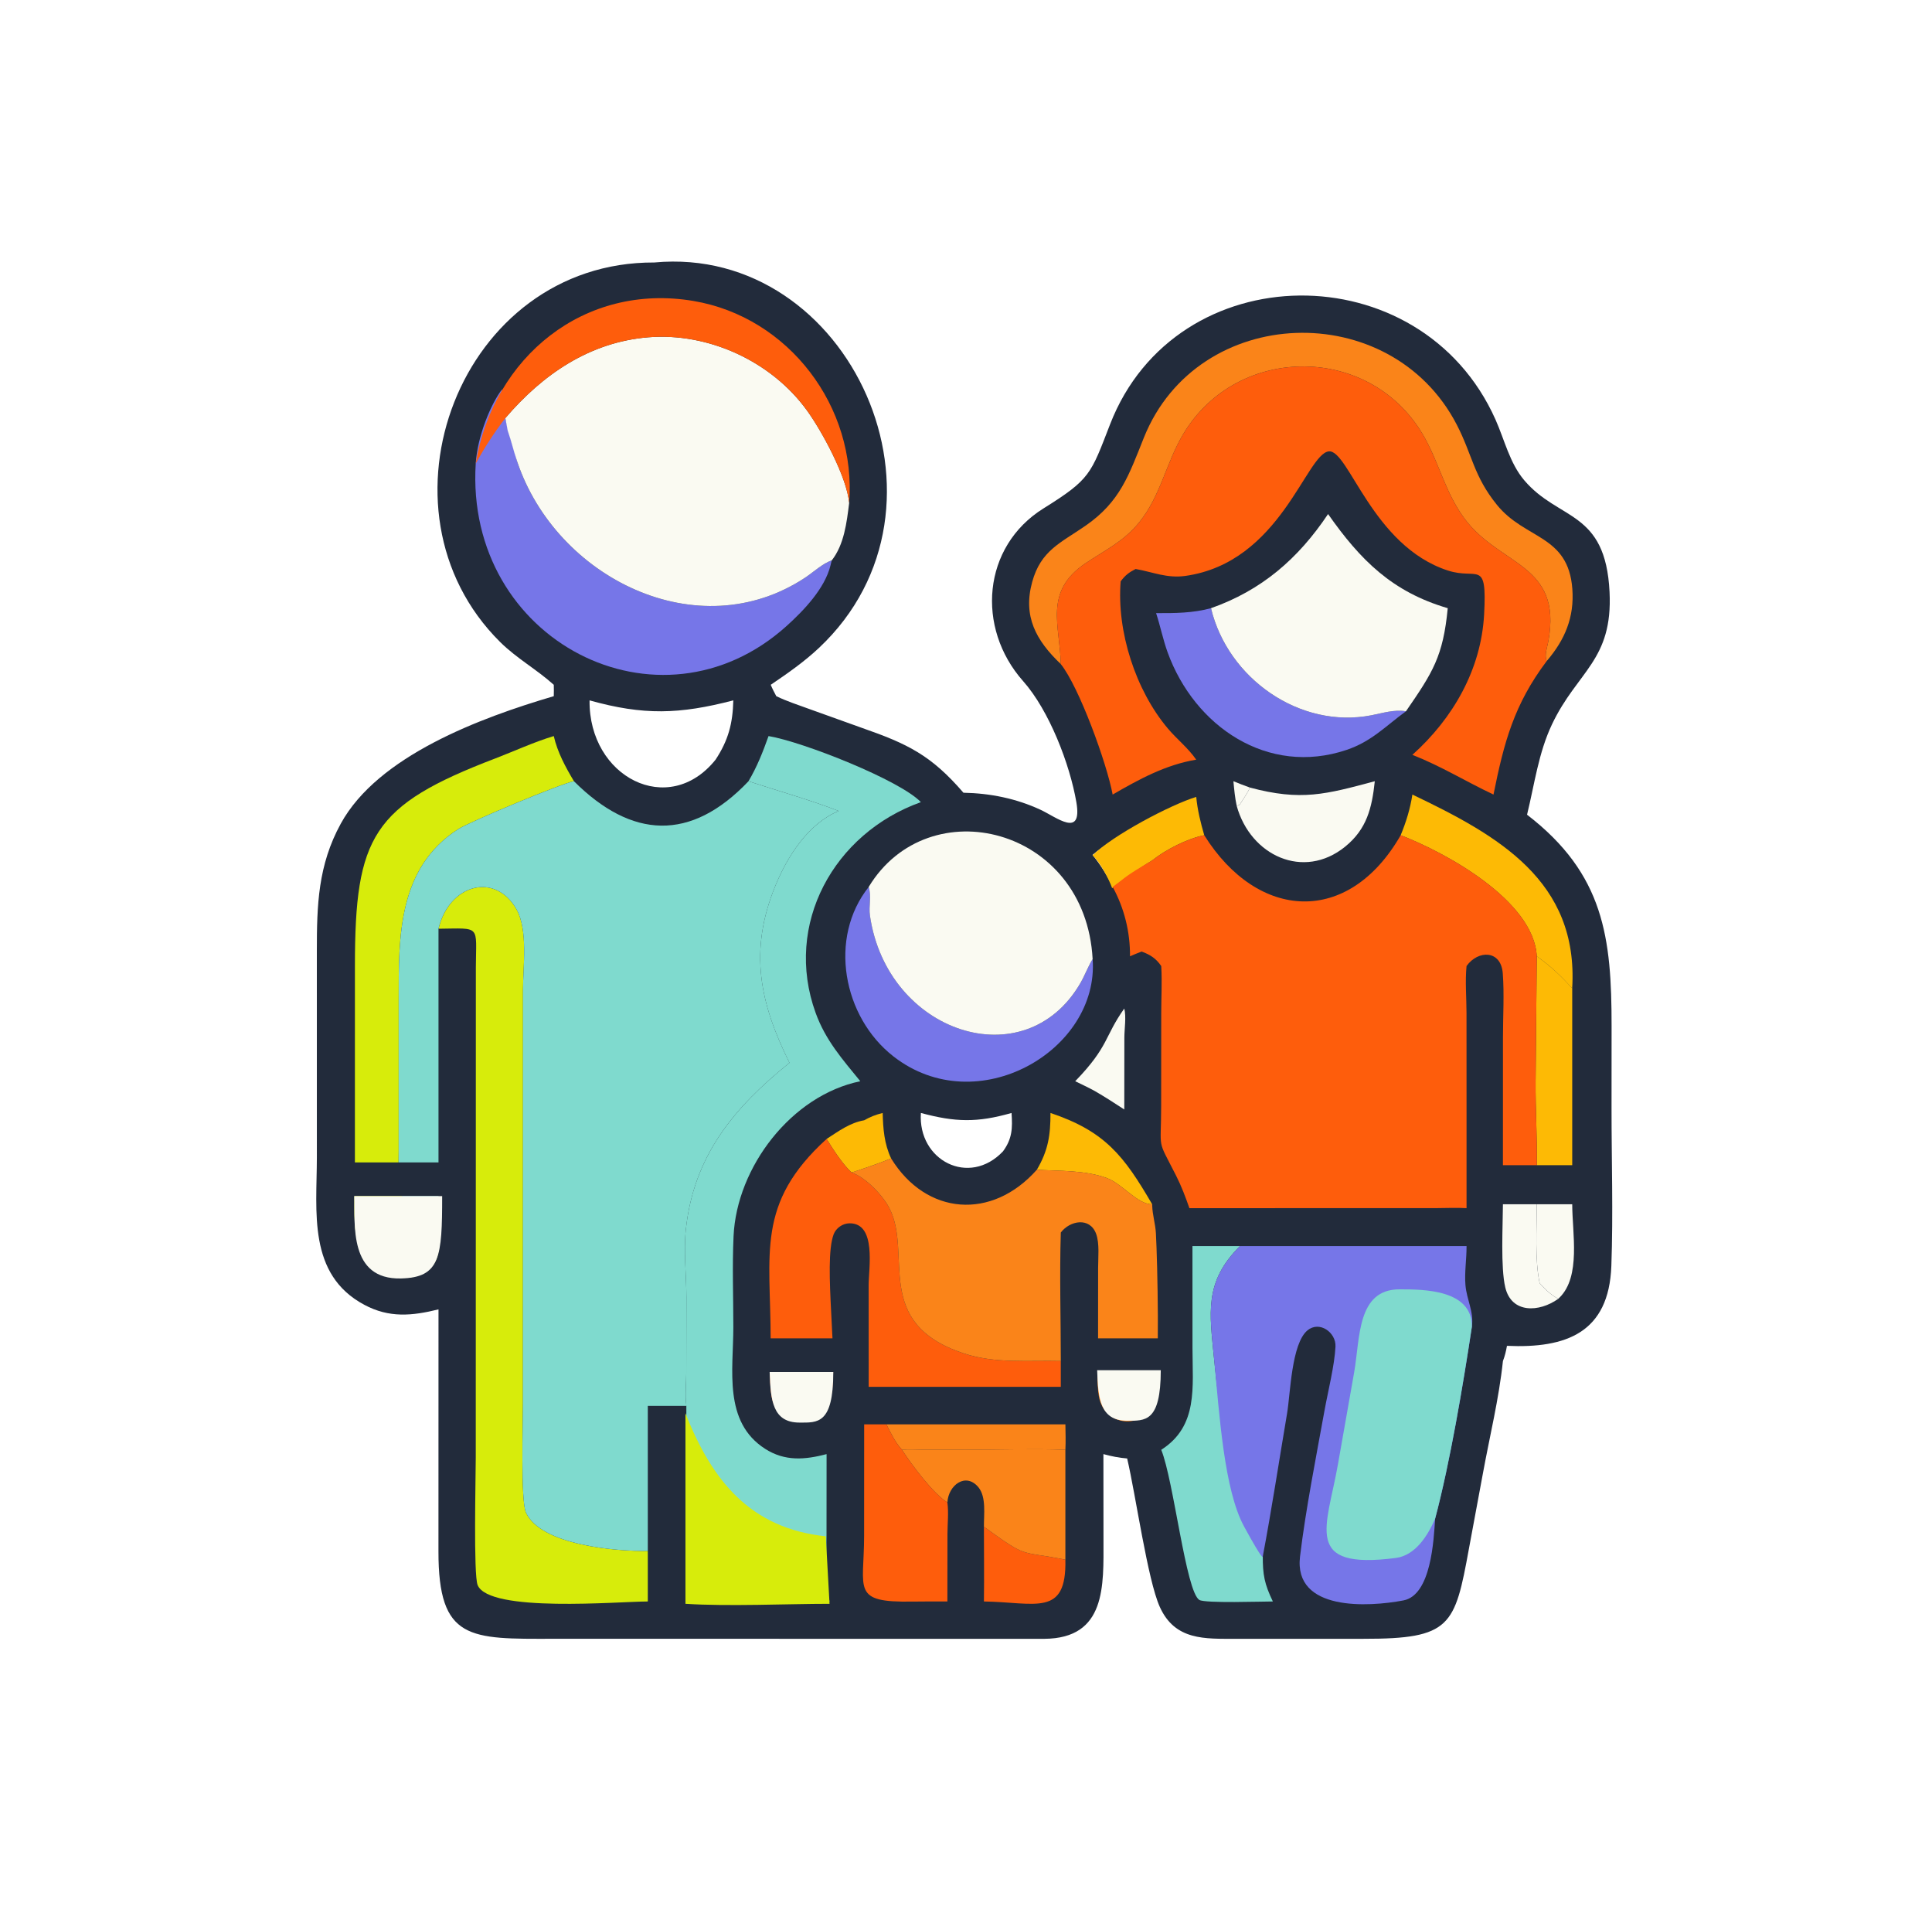
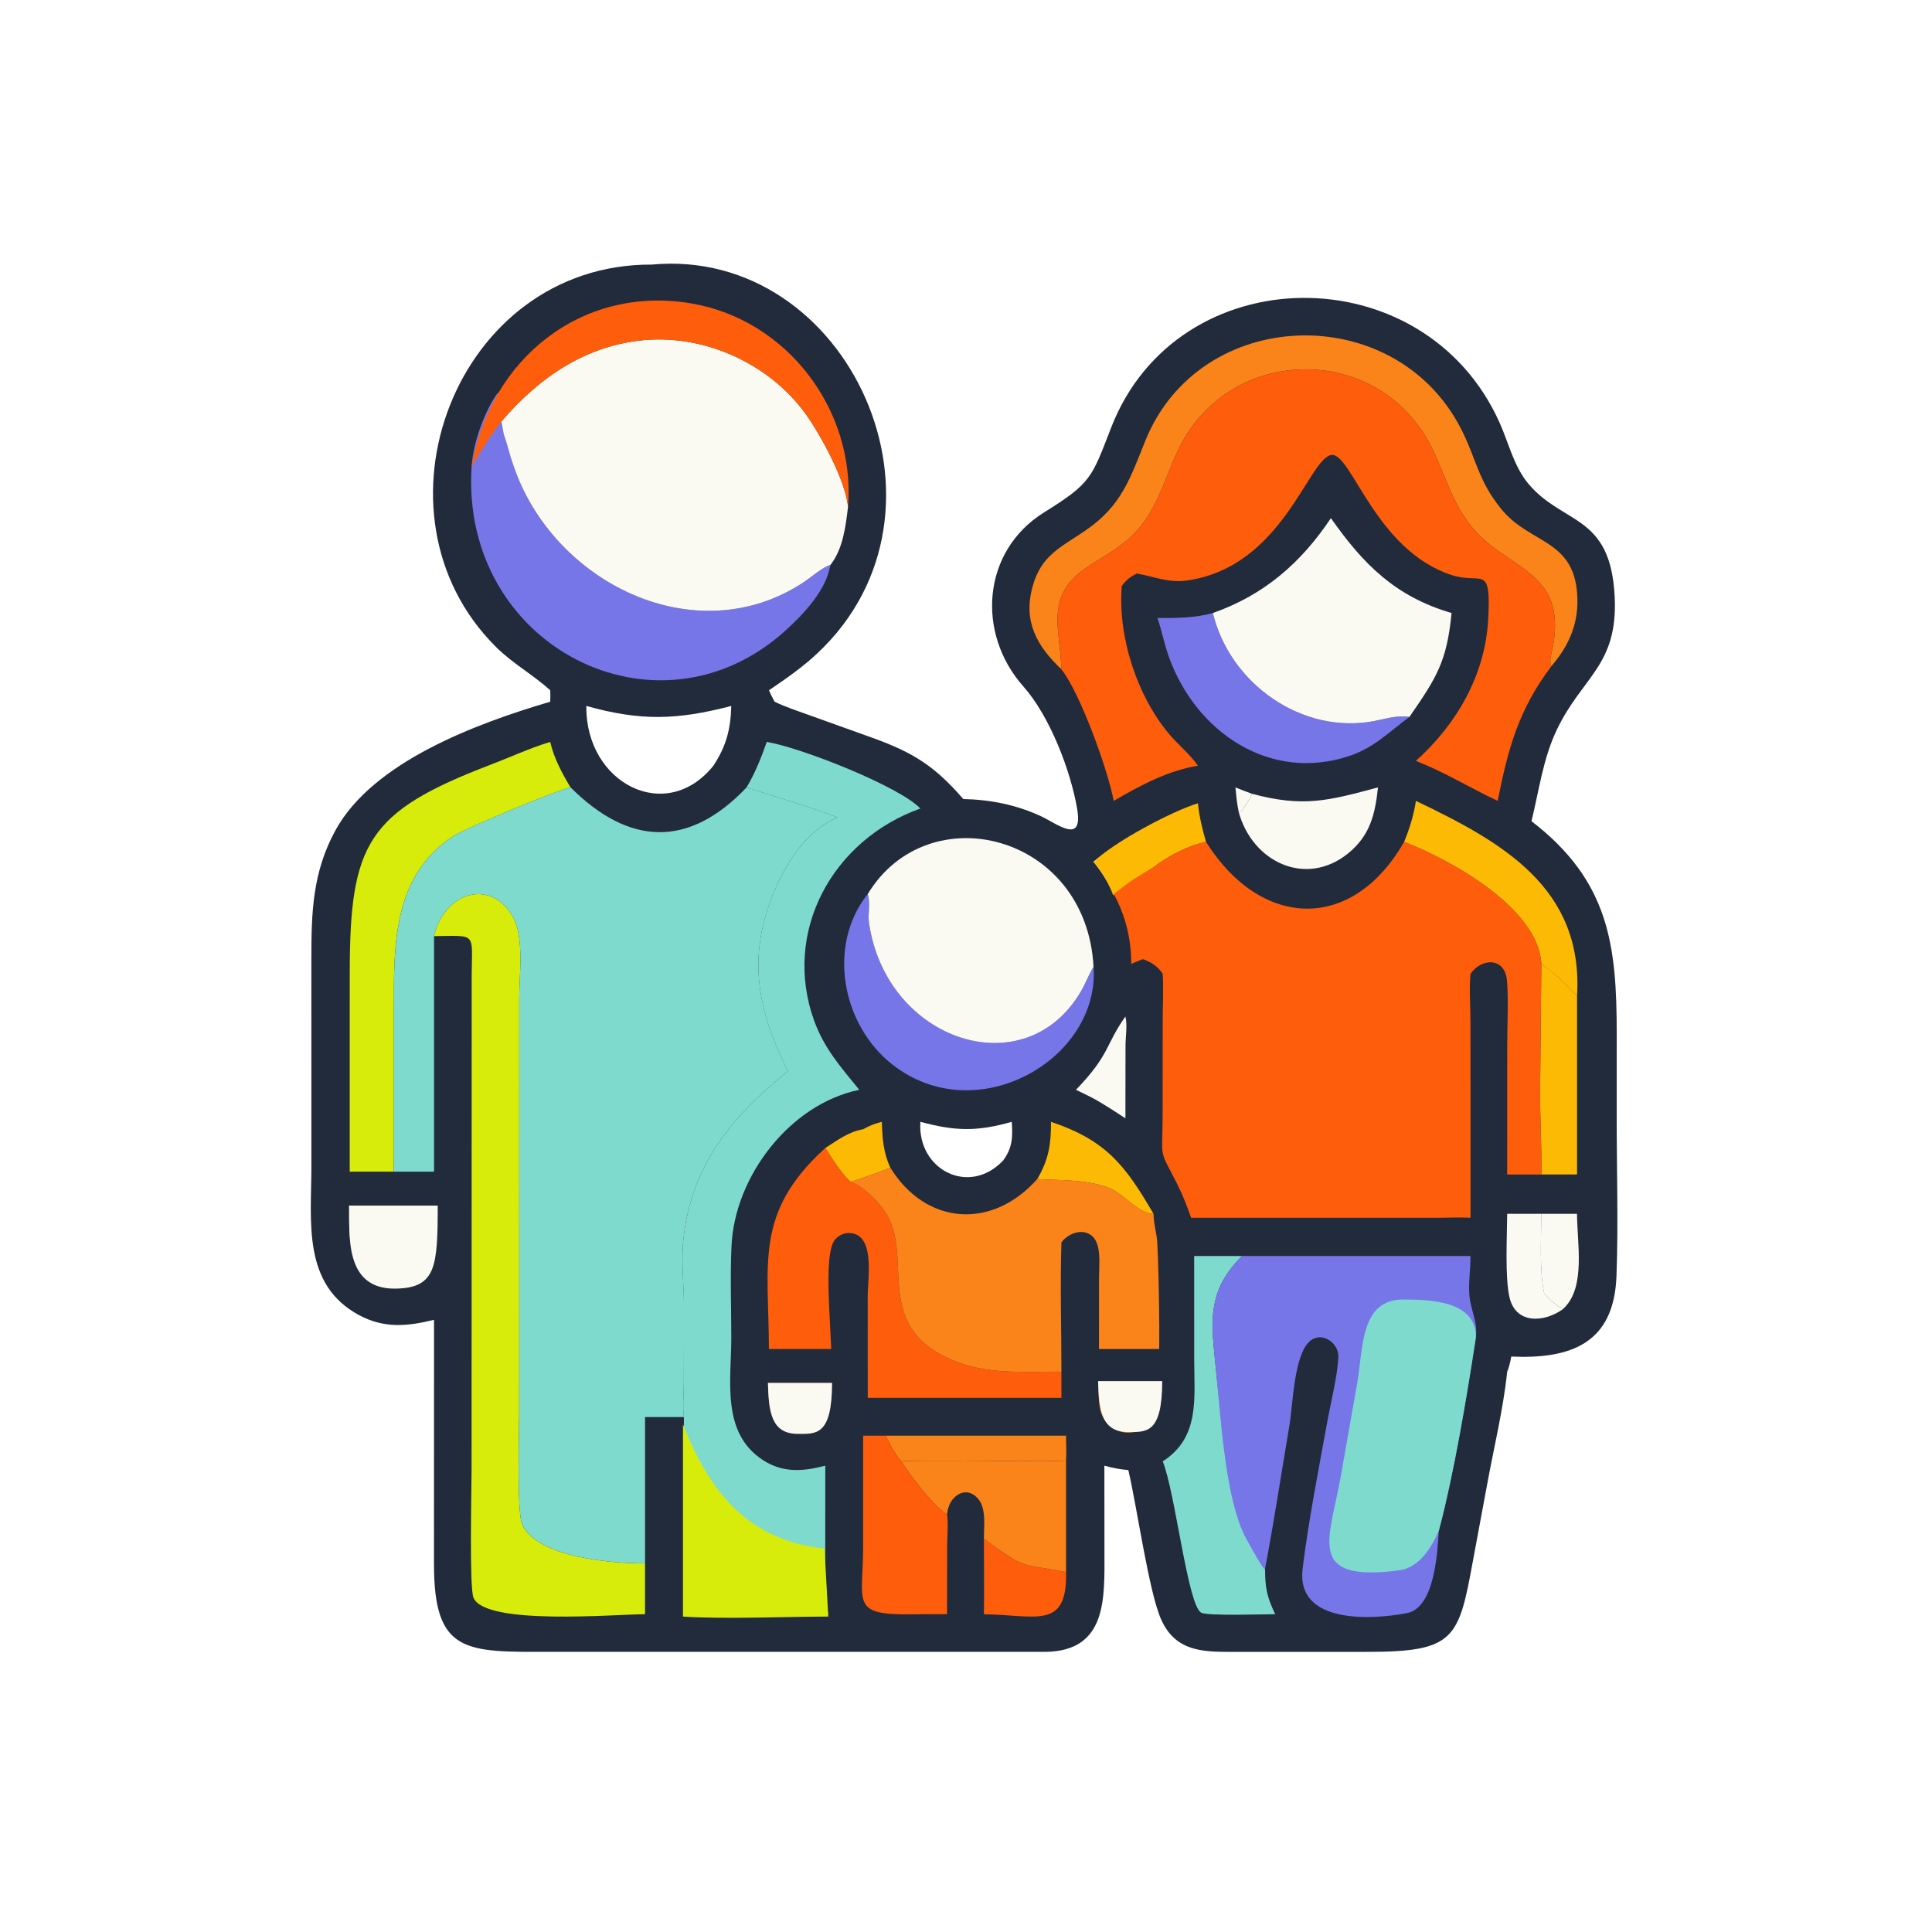
- <svg xmlns="http://www.w3.org/2000/svg" width="123" height="122" viewBox="0 0 123 122" fill="none">
-   <path d="M41.656 16.707C54.135 15.542 61.722 32.244 52.13 41.248C51.185 42.135 50.138 42.862 49.069 43.587C49.17 43.837 49.296 44.072 49.422 44.311C50.099 44.64 50.832 44.873 51.538 45.133L54.883 46.333C57.794 47.348 59.282 48.072 61.338 50.457C63.04 50.49 64.696 50.822 66.242 51.54C67.272 52.019 68.924 53.38 68.526 51.059C68.111 48.645 66.799 45.225 65.139 43.356C62.122 39.957 62.543 34.785 66.431 32.362C69.418 30.5 69.44 30.189 70.671 27.011C74.862 16.192 90.462 16.065 95.21 26.705C95.785 27.992 96.113 29.475 97.039 30.567C99.238 33.163 102.216 32.445 102.472 37.684C102.684 42.039 100.424 42.708 98.812 46.093C97.945 47.915 97.695 49.916 97.219 51.855C102.133 55.637 102.602 59.693 102.601 65.31L102.598 70.518C102.596 73.859 102.707 77.237 102.586 80.574C102.431 84.831 99.712 85.83 95.94 85.662C95.882 86 95.806 86.31 95.683 86.631C95.431 89.022 94.845 91.4 94.412 93.765L93.518 98.578C92.621 103.485 92.376 104.317 86.809 104.309L78.694 104.309C76.714 104.308 74.802 104.428 73.834 102.27C73.06 100.544 72.315 95.204 71.76 92.831C71.254 92.791 70.737 92.689 70.248 92.553L70.253 98.013C70.254 100.915 70.44 104.283 66.486 104.31L35.248 104.308C29.912 104.319 27.907 104.432 27.914 98.738L27.917 83.341C26.231 83.758 24.779 83.897 23.193 83.05C19.575 81.118 20.17 77.123 20.173 73.681L20.172 60.53C20.171 57.609 20.244 55.073 21.695 52.426C24.06 48.111 30.565 45.691 35.256 44.311C35.269 44.07 35.259 43.828 35.256 43.587C34.173 42.61 32.893 41.907 31.838 40.861C23.346 32.44 29.265 16.655 41.656 16.707ZM37.534 44.578C37.475 49.462 42.568 52.085 45.557 48.352C46.371 47.113 46.649 46.053 46.686 44.578C43.264 45.47 40.968 45.54 37.534 44.578ZM58.628 70.84C58.425 73.86 61.699 75.56 63.855 73.283C64.445 72.481 64.467 71.802 64.399 70.84C62.206 71.465 60.824 71.43 58.628 70.84ZM69.563 54.409C70.071 55.065 70.483 55.697 70.837 56.453L71.347 56.068C71.366 55.599 71.913 55.334 72.11 54.916C72.102 53.924 71.271 53.844 70.837 53.483C70.404 53.781 69.965 54.07 69.563 54.409Z" fill="#222B3B" />
-   <path d="M78.525 49.725C78.868 49.868 79.216 49.997 79.565 50.125C79.495 50.384 79.089 50.945 78.924 51.217L78.734 51.294C78.622 50.777 78.574 50.251 78.525 49.725Z" fill="#FAFAF2" />
-   <path d="M71.577 64.192C71.71 64.719 71.585 65.476 71.582 66.029L71.577 70.618C70.957 70.211 70.337 69.812 69.695 69.44C69.29 69.218 68.867 69.023 68.453 68.819C70.619 66.579 70.294 65.996 71.577 64.192Z" fill="#FAFAF2" />
-   <path d="M55.016 71.306C55.401 71.086 55.766 70.945 56.195 70.84C56.224 71.869 56.292 72.787 56.732 73.735C55.901 74.073 55.065 74.351 54.212 74.632C53.597 74.037 53.081 73.217 52.625 72.493C53.385 72.005 54.106 71.46 55.016 71.306Z" fill="#FDBA05" />
-   <path d="M97.839 76.651H100.095C100.096 78.482 100.657 81.244 99.285 82.592L99.206 82.669C98.719 82.403 98.392 82.084 98.024 81.676C97.707 80.22 97.836 78.174 97.839 76.651Z" fill="#FAFAF2" />
-   <path d="M69.553 54.447C70.838 53.162 74.554 51.207 76.158 50.723C76.239 51.571 76.433 52.347 76.668 53.162C75.589 53.374 74.199 54.087 73.353 54.765C72.67 55.17 71.42 56.027 70.804 56.532C70.625 55.996 70.008 54.825 69.553 54.447Z" fill="#FDBA05" />
-   <path d="M95.683 76.651H97.838C97.835 78.174 97.706 80.22 98.023 81.676C98.391 82.084 98.718 82.403 99.206 82.669C97.992 83.537 96.229 83.616 95.832 81.939C95.532 80.673 95.677 78.031 95.683 76.651Z" fill="#FAFAF2" />
-   <path d="M66.878 70.84C70.365 72.01 71.562 73.578 73.352 76.651C72.427 76.671 71.452 75.352 70.49 74.993C69.096 74.472 67.473 74.543 66.01 74.454C66.733 73.224 66.881 72.257 66.878 70.84Z" fill="#FDBA05" />
-   <path d="M62.641 97.177C65.491 99.235 64.822 98.674 67.827 99.274C67.908 102.945 65.928 101.981 62.641 101.933C62.663 100.349 62.641 98.761 62.641 97.177Z" fill="#FE5D0C" />
-   <path d="M56.43 90.659H67.828C67.838 91.199 67.854 91.74 67.828 92.28C65.727 92.201 63.594 92.28 61.49 92.278L58.802 92.275C58.349 92.273 57.873 92.235 57.423 92.28C56.987 91.806 56.722 91.225 56.43 90.659Z" fill="#FA8419" />
-   <path d="M97.838 60.868C98.722 61.488 99.369 62.108 100.095 62.901V74.165H97.838C97.871 72.39 97.75 70.624 97.763 68.856L97.838 60.868Z" fill="#FDBA05" />
-   <path d="M79.565 50.125C82.835 51.004 84.412 50.557 87.526 49.725C87.343 51.424 87.025 52.769 85.63 53.896C82.989 56.03 79.61 54.465 78.734 51.294L78.925 51.217C79.09 50.945 79.495 50.384 79.565 50.125Z" fill="#FAFAF2" />
-   <path d="M89.919 50.574C95.385 53.183 100.507 56.071 100.093 62.902C99.367 62.109 98.721 61.489 97.837 60.869C97.656 57.327 92.048 54.268 89.172 53.163C89.521 52.318 89.78 51.48 89.919 50.574Z" fill="#FDBA05" />
-   <path d="M57.422 92.28C57.872 92.235 58.348 92.273 58.801 92.275L61.488 92.278C63.592 92.28 65.726 92.201 67.827 92.28V99.273C64.822 98.674 65.491 99.235 62.641 97.176C62.631 96.416 62.805 95.284 62.288 94.661C61.495 93.706 60.384 94.503 60.314 95.631C59.401 95.066 58.008 93.19 57.422 92.28Z" fill="#FA8419" />
-   <path d="M55.017 90.659H56.43C56.722 91.225 56.988 91.806 57.423 92.28C58.01 93.19 59.402 95.066 60.315 95.631C60.402 96.26 60.322 96.992 60.32 97.635L60.315 101.933C59.574 101.933 58.832 101.928 58.09 101.94C54.176 102.005 55.012 101.192 55.013 97.76L55.017 90.659Z" fill="#FE5D0C" />
-   <path d="M73.602 39.025C74.793 39.03 75.937 39.025 77.097 38.711C78.165 43.179 82.749 46.416 87.315 45.526C88.056 45.382 88.748 45.151 89.51 45.272C88.203 46.224 87.321 47.196 85.723 47.733C80.715 49.415 76.048 46.242 74.336 41.521C74.041 40.707 73.873 39.849 73.602 39.025Z" fill="#7676E8" />
-   <path d="M69.563 61.048C69.987 66.86 62.206 71.393 56.88 67.239C53.655 64.723 52.726 59.69 55.306 56.454C55.494 57.057 55.297 57.672 55.386 58.283C56.474 65.764 65.263 68.653 68.783 62.573C69.068 62.081 69.263 61.528 69.563 61.048Z" fill="#7676E8" />
-   <path d="M75.917 79.313H78.941C76.632 81.606 77.015 83.58 77.294 86.497C77.638 90.094 78.24 93.697 79.246 97.171C79.62 97.874 80.335 99.006 80.395 99.006C80.388 100.239 80.501 100.818 81.036 101.933C80.385 101.932 76.722 102.058 76.356 101.836C75.497 101.315 74.726 94.238 73.93 92.279C76.298 90.769 75.918 88.279 75.919 85.801L75.917 79.313Z" fill="#7FDACE" />
-   <path d="M67.535 42.268C65.949 40.756 65.116 39.224 65.713 37.046C66.263 35.036 67.519 34.561 69.097 33.471C71.322 31.936 71.867 30.241 72.827 27.85C76.261 19.305 88.539 18.911 92.744 27.03C93.738 28.949 93.816 30.305 95.307 32.14C97.103 34.353 99.842 34.028 100.102 37.48C100.237 39.281 99.632 40.723 98.468 42.079C98.313 41.67 98.501 41.22 98.576 40.81C99.476 35.842 95.474 36.053 93.219 32.983C92.029 31.362 91.658 29.598 90.725 27.902C87.405 21.865 78.789 21.822 75.323 27.64C74.237 29.462 73.888 31.577 72.519 33.257C71.523 34.479 70.372 35.002 69.11 35.852C66.426 37.658 67.49 39.822 67.535 42.268Z" fill="#FA8419" />
-   <path d="M31.962 24.781C31.962 26.622 32.736 28.475 32.93 29.392C35.422 36.785 44.429 41.28 51.258 36.766C51.745 36.445 52.41 35.839 52.95 35.672L52.875 35.981C52.518 37.452 51.174 38.856 50.086 39.837C42 47.135 29.582 40.796 30.287 29.499C30.395 27.76 31.255 25.698 31.962 24.781Z" fill="#7676E8" />
-   <path d="M77.098 38.711C80.314 37.577 82.645 35.571 84.551 32.719C86.621 35.666 88.637 37.674 92.17 38.711C91.874 41.787 91.218 42.793 89.51 45.272C88.748 45.151 88.056 45.382 87.315 45.526C82.749 46.416 78.166 43.179 77.098 38.711Z" fill="#FAFAF2" />
-   <path d="M52.625 72.493C53.081 73.217 53.597 74.037 54.212 74.632C55.096 74.924 56.201 76.073 56.627 76.908C58.116 79.831 55.513 84.204 61.349 86.142C63.355 86.808 65.46 86.58 67.535 86.631V88.272H55.305L55.302 81.795C55.301 80.743 55.816 77.842 54.08 77.863C53.654 77.868 53.227 78.158 53.075 78.56C52.376 80.417 53.418 86.609 52.893 88.996C52.437 91.07 49.505 90.98 49.128 88.907C48.94 87.867 49.064 86.383 49.064 85.281C49.063 79.759 48.106 76.606 52.625 72.493Z" fill="#FE5D0C" />
-   <path d="M27.918 77.353C27.91 78.9 28.386 80.567 26.568 81.194C24.914 81.765 23.169 80.41 22.732 78.845C22.451 77.842 22.596 75.783 22.595 74.648L22.596 61.473C22.6 53.236 23.71 51.264 31.514 48.281C32.755 47.806 33.985 47.233 35.256 46.85C35.492 47.887 36.001 48.819 36.54 49.725C35.805 49.842 29.931 52.287 29.169 52.776C25.331 55.241 25.378 59.632 25.382 63.633L25.382 73.202C25.381 75.611 25.097 77.21 27.918 77.353Z" fill="#D7EC0B" />
-   <path d="M55.305 56.453C59.111 50.17 69.111 52.625 69.562 61.048C69.262 61.528 69.067 62.081 68.782 62.573C65.261 68.653 56.473 65.764 55.385 58.283C55.296 57.671 55.493 57.057 55.305 56.453Z" fill="#FAFAF2" />
-   <path d="M27.918 59.114C28.598 56.261 31.546 55.492 32.887 57.884C33.625 59.201 33.301 61.526 33.297 62.983L33.293 89.376C33.293 90.51 33.144 95.518 33.482 96.265C34.433 98.37 39.3 98.749 41.242 98.716V101.933C39.394 101.934 31.139 102.667 30.408 100.889C30.138 100.233 30.288 94.008 30.289 92.773L30.295 61.581C30.307 58.851 30.652 59.086 27.918 59.114Z" fill="#D7EC0B" />
-   <path d="M54.213 74.632C55.065 74.351 55.901 74.072 56.733 73.734C58.973 77.37 63.155 77.677 66.01 74.453C67.473 74.542 69.096 74.471 70.491 74.992C71.452 75.351 72.428 76.67 73.353 76.651L73.355 76.741C73.373 77.337 73.557 77.902 73.59 78.492C73.696 80.423 73.838 87.198 73.524 88.919C73.135 91.05 70.305 90.948 69.954 88.85C69.811 87.992 69.906 87.009 69.907 86.136L69.911 80.705C69.91 80.055 70.01 79.145 69.785 78.534C69.382 77.444 68.113 77.69 67.536 78.449C67.451 81.166 67.536 83.911 67.536 86.63C65.461 86.579 63.356 86.807 61.349 86.141C55.513 84.203 58.117 79.83 56.627 76.907C56.202 76.072 55.096 74.923 54.213 74.632Z" fill="#FA8419" />
-   <path d="M48.929 46.85C51.135 47.22 57.313 49.668 58.627 51.056C53.083 53.035 49.885 58.833 51.927 64.469C52.559 66.213 53.624 67.413 54.771 68.82C50.386 69.721 46.904 74.282 46.702 78.68C46.613 80.598 46.688 82.543 46.688 84.465C46.689 87.188 46.032 90.496 48.71 92.216C49.973 93.027 51.253 92.914 52.624 92.554L52.62 97.711C52.62 99.101 52.498 100.575 52.812 101.933H43.696V98.716V90.004V89.486C43.606 88.828 43.688 88.066 43.69 87.396L43.699 82.589C43.7 81.174 43.514 79.656 43.663 78.259C44.16 73.6 46.688 70.523 50.261 67.647C48.385 63.863 47.653 60.553 49.359 56.387C50.125 54.515 51.448 52.425 53.393 51.619C51.532 50.898 49.553 50.347 47.652 49.725C48.199 48.804 48.571 47.856 48.929 46.85Z" fill="#7FDACE" />
-   <path d="M43.639 89.951C45.335 94.274 47.789 97.284 52.574 97.786L52.812 102.082C50.191 102.082 46.349 102.257 43.639 102.082V89.951Z" fill="#D7EC0B" />
-   <path d="M32.172 26.611C34.554 23.823 37.542 21.776 41.264 21.469C45.092 21.152 49.086 22.986 51.353 26.094C52.324 27.424 53.926 30.382 54.061 32.015C53.907 33.253 53.745 34.661 52.951 35.671C52.41 35.838 51.746 36.444 51.259 36.766C44.43 41.279 35.422 36.784 32.931 29.392C32.632 28.505 32.619 28.286 32.32 27.401L32.172 26.611Z" fill="#FAFAF2" />
-   <path d="M78.94 79.313H93.367C93.374 80.128 93.228 81.002 93.298 81.802C93.38 82.743 93.835 83.466 93.709 84.436C93.136 88.213 92.32 93.074 91.366 96.668C91.278 98.025 91.117 101.528 89.348 101.866C87.13 102.29 82.348 102.571 82.766 99.07C83.121 96.105 83.794 92.707 84.329 89.756C84.55 88.536 84.963 86.914 85.023 85.709C85.067 84.816 84.006 84.045 83.24 84.677C82.218 85.521 82.153 88.712 81.943 89.953C81.449 92.874 80.947 96.159 80.394 99.07C80.394 99.07 80.469 99.483 79.203 97.159C77.937 94.836 77.637 90.094 77.293 86.497C77.014 83.58 76.632 81.606 78.94 79.313Z" fill="#7676E8" />
-   <path d="M91.365 96.668C90.905 97.731 90.116 99.001 88.867 99.163C82.897 99.942 84.479 97.205 85.182 93.19L86.213 87.342C86.596 85.156 86.389 82.068 89.1 82.065C90.661 82.064 93.723 82.085 93.707 84.436C93.135 88.213 92.319 93.074 91.365 96.668Z" fill="#7FDACE" />
-   <path d="M67.534 42.268C67.489 39.822 66.426 37.658 69.109 35.852C70.372 35.003 71.522 34.48 72.519 33.258C73.888 31.577 74.237 29.463 75.322 27.641C78.789 21.822 87.405 21.866 90.725 27.902C91.658 29.598 92.028 31.363 93.219 32.983C95.473 36.054 99.476 35.843 98.576 40.81C98.501 41.221 98.312 41.671 98.468 42.08C96.389 44.842 95.748 47.256 95.083 50.573C93.303 49.734 91.795 48.786 89.919 48.045C92.503 45.73 94.299 42.618 94.486 39.1C94.676 35.545 94.082 36.931 92.18 36.314C87.361 34.752 85.856 28.599 84.599 28.73C83.151 28.882 81.537 35.805 75.463 36.657C74.289 36.821 73.417 36.413 72.299 36.216C71.877 36.43 71.632 36.619 71.346 37.004C71.091 40.212 72.303 43.94 74.348 46.365C74.928 47.053 75.64 47.606 76.156 48.352C74.201 48.679 72.529 49.596 70.836 50.573C70.472 48.6 68.697 43.713 67.534 42.268Z" fill="#FE5D0C" />
-   <path d="M76.668 53.162C80.075 58.605 85.851 58.955 89.174 53.162C92.05 54.267 97.658 57.326 97.839 60.868L97.763 68.857C97.75 70.625 97.871 72.39 97.839 74.165H95.683L95.686 65.975C95.687 64.654 95.773 63.264 95.673 61.95C95.559 60.453 94.101 60.461 93.367 61.487C93.271 62.453 93.363 63.502 93.365 64.479L93.367 70.84V76.899C92.739 76.859 92.097 76.896 91.467 76.896L75.723 76.899C75.478 76.198 75.214 75.496 74.878 74.834C73.627 72.365 73.924 73.359 73.925 70.381L73.929 64.494C73.93 63.523 73.986 62.535 73.934 61.566L73.929 61.487C73.595 60.997 73.227 60.767 72.683 60.566C72.431 60.654 72.187 60.765 71.941 60.868C71.954 59.328 71.578 57.803 70.838 56.453L71.348 56.068C71.964 55.564 72.67 55.171 73.353 54.766C74.199 54.087 75.589 53.375 76.668 53.162Z" fill="#FE5D0C" />
-   <path d="M36.54 49.725C40.214 53.387 43.971 53.598 47.653 49.725C49.554 50.347 51.533 50.897 53.394 51.618C51.449 52.424 50.126 54.515 49.36 56.387C47.654 60.553 48.386 63.862 50.262 67.647C46.689 70.522 44.161 73.599 43.665 78.258C43.516 79.655 43.701 81.173 43.7 82.589L43.691 87.396C43.689 88.065 43.607 88.828 43.697 89.486H41.242V98.716C39.3 98.749 34.432 98.37 33.481 96.264C33.144 95.517 33.293 90.509 33.292 89.376L33.296 62.983C33.3 61.526 33.624 59.2 32.886 57.884C31.545 55.491 28.597 56.26 27.917 59.113V77.353C25.096 77.209 25.381 75.61 25.381 73.202L25.382 63.632C25.378 59.632 25.33 55.241 29.169 52.776C29.931 52.287 35.805 49.842 36.54 49.725Z" fill="#7FDACE" />
-   <path d="M30.287 29.5C31.409 22.719 37.204 17.99 44.138 19.154C50.228 20.177 54.549 25.913 54.06 32.017C53.926 30.384 52.324 27.426 51.353 26.095C49.086 22.988 45.092 21.154 41.264 21.47C37.542 21.778 34.554 23.824 32.171 26.613C31.465 27.53 30.849 28.488 30.287 29.5Z" fill="#FE5D0C" />
-   <path fill-rule="evenodd" clip-rule="evenodd" d="M21.24 75.058C21.24 74.466 21.72 73.986 22.312 73.986H28.508C29.1 73.986 29.58 74.466 29.58 75.058C29.58 75.65 29.1 76.131 28.508 76.131H22.312C21.72 76.131 21.24 75.65 21.24 75.058Z" fill="#222B3B" />
-   <path fill-rule="evenodd" clip-rule="evenodd" d="M46.736 86.258C46.736 85.666 47.216 85.186 47.809 85.186H54.004C54.596 85.186 55.076 85.666 55.076 86.258C55.076 86.85 54.596 87.33 54.004 87.33H47.809C47.216 87.33 46.736 86.85 46.736 86.258Z" fill="#222B3B" />
-   <path fill-rule="evenodd" clip-rule="evenodd" d="M67.824 86.258C67.824 85.666 68.304 85.186 68.897 85.186H74.556C75.148 85.186 75.628 85.666 75.628 86.258C75.628 86.85 75.148 87.33 74.556 87.33H68.897C68.304 87.33 67.824 86.85 67.824 86.258Z" fill="#222B3B" />
-   <path d="M28.15 76.131H22.551C22.61 77.918 22.192 81.453 25.529 81.373C28.031 81.314 28.15 80.003 28.15 76.131Z" fill="#FAFAF2" />
-   <path d="M53.051 87.33H49C49.06 89.117 49.179 90.547 50.906 90.547C52.04 90.547 53.051 90.666 53.051 87.33Z" fill="#FAFAF2" />
-   <path d="M73.9 87.211H69.85C69.909 88.998 70.028 90.428 71.756 90.428C72.889 90.428 73.9 90.547 73.9 87.211Z" fill="#FAFAF2" />
+ <svg xmlns="http://www.w3.org/2000/svg" width="80" height="80" viewBox="0 0 80 80" fill="none">
+   <path d="M26.982 10.956C35.164 10.192 40.139 21.144 33.849 27.049C33.23 27.63 32.543 28.107 31.842 28.582C31.909 28.746 31.991 28.9 32.074 29.056C32.518 29.273 32.998 29.426 33.462 29.596L35.655 30.382C37.564 31.048 38.54 31.523 39.888 33.087C41.004 33.108 42.09 33.327 43.103 33.797C43.779 34.111 44.862 35.003 44.601 33.482C44.329 31.899 43.469 29.656 42.38 28.43C40.402 26.202 40.678 22.81 43.227 21.221C45.186 20.001 45.2 19.796 46.008 17.712C48.755 10.618 58.985 10.535 62.099 17.512C62.476 18.356 62.691 19.328 63.298 20.044C64.74 21.747 66.693 21.276 66.861 24.711C67 27.567 65.518 28.006 64.461 30.225C63.892 31.42 63.728 32.732 63.416 34.003C66.639 36.484 66.946 39.143 66.945 42.827L66.944 46.242C66.942 48.433 67.015 50.648 66.935 52.836C66.834 55.627 65.051 56.282 62.578 56.172C62.54 56.394 62.49 56.597 62.409 56.807C62.243 58.375 61.859 59.934 61.576 61.485L60.989 64.642C60.401 67.859 60.24 68.405 56.59 68.4L51.268 68.4C49.971 68.399 48.716 68.478 48.082 67.063C47.574 65.931 47.086 62.429 46.722 60.873C46.39 60.847 46.051 60.78 45.73 60.691L45.733 64.271C45.734 66.174 45.856 68.383 43.264 68.4L22.779 68.399C19.281 68.406 17.965 68.481 17.97 64.747L17.972 54.65C16.867 54.923 15.915 55.015 14.875 54.46C12.502 53.192 12.893 50.573 12.894 48.316L12.893 39.692C12.893 37.777 12.941 36.114 13.892 34.378C15.443 31.548 19.709 29.962 22.785 29.056C22.793 28.899 22.787 28.74 22.785 28.582C22.075 27.941 21.235 27.48 20.543 26.794C14.975 21.272 18.857 10.922 26.982 10.956ZM24.279 29.232C24.24 32.434 27.58 34.154 29.54 31.706C30.073 30.894 30.255 30.199 30.28 29.232C28.036 29.817 26.53 29.862 24.279 29.232ZM38.111 46.452C37.977 48.433 40.125 49.548 41.538 48.054C41.925 47.529 41.939 47.083 41.895 46.452C40.457 46.863 39.551 46.84 38.111 46.452ZM45.281 35.678C45.614 36.108 45.885 36.523 46.117 37.019L46.451 36.766C46.464 36.459 46.822 36.285 46.951 36.011C46.946 35.36 46.401 35.308 46.117 35.071C45.833 35.266 45.545 35.456 45.281 35.678Z" fill="#222B3B" />
+   <path d="M51.158 32.605C51.383 32.699 51.611 32.784 51.84 32.868C51.794 33.038 51.528 33.406 51.42 33.584L51.295 33.635C51.221 33.295 51.19 32.951 51.158 32.605Z" fill="#FAFAF2" />
+   <path d="M46.601 42.092C46.688 42.437 46.606 42.934 46.605 43.297L46.601 46.306C46.195 46.038 45.788 45.777 45.367 45.533C45.102 45.387 44.824 45.26 44.553 45.126C45.973 43.657 45.76 43.275 46.601 42.092Z" fill="#FAFAF2" />
+   <path d="M35.742 46.759C35.995 46.614 36.233 46.522 36.515 46.453C36.534 47.128 36.578 47.73 36.867 48.351C36.322 48.573 35.774 48.756 35.215 48.94C34.811 48.55 34.473 48.012 34.174 47.537C34.672 47.217 35.145 46.86 35.742 46.759Z" fill="#FDBA05" />
+   <path d="M63.821 50.262H65.301C65.301 51.462 65.669 53.273 64.77 54.157L64.718 54.208C64.399 54.034 64.184 53.824 63.942 53.556C63.735 52.602 63.819 51.26 63.821 50.262Z" fill="#FAFAF2" />
+   <path d="M45.273 35.704C46.116 34.861 48.553 33.579 49.605 33.262C49.658 33.818 49.785 34.327 49.939 34.861C49.232 35 48.321 35.467 47.766 35.913C47.318 36.178 46.498 36.74 46.094 37.071C45.977 36.719 45.572 35.952 45.273 35.704Z" fill="#FDBA05" />
+   <path d="M62.409 50.262H63.822C63.821 51.26 63.736 52.602 63.944 53.556C64.185 53.824 64.4 54.034 64.719 54.208C63.924 54.777 62.767 54.829 62.507 53.729C62.31 52.899 62.405 51.166 62.409 50.262Z" fill="#FAFAF2" />
+   <path d="M43.52 46.453C45.807 47.22 46.592 48.249 47.766 50.264C47.159 50.277 46.52 49.411 45.889 49.176C44.975 48.835 43.91 48.881 42.951 48.823C43.425 48.016 43.523 47.382 43.52 46.453Z" fill="#FDBA05" />
+   <path d="M40.742 63.723C42.611 65.073 42.173 64.705 44.143 65.098C44.196 67.505 42.898 66.873 40.742 66.842C40.757 65.803 40.742 64.762 40.742 63.723Z" fill="#FE5D0C" />
+   <path d="M36.668 59.447H44.142C44.149 59.801 44.16 60.156 44.142 60.51C42.764 60.458 41.366 60.51 39.986 60.509L38.223 60.507C37.926 60.505 37.614 60.481 37.319 60.51C37.034 60.2 36.86 59.818 36.668 59.447Z" fill="#FA8419" />
+   <path d="M63.822 39.912C64.401 40.319 64.826 40.725 65.302 41.245V48.631H63.822C63.843 47.467 63.764 46.31 63.772 45.151L63.822 39.912Z" fill="#FDBA05" />
+   <path d="M51.84 32.868C53.983 33.444 55.018 33.151 57.06 32.605C56.94 33.719 56.732 34.602 55.817 35.341C54.085 36.74 51.869 35.714 51.295 33.635L51.42 33.584C51.528 33.406 51.794 33.038 51.84 32.868Z" fill="#FAFAF2" />
+   <path d="M58.63 33.164C62.215 34.875 65.573 36.769 65.302 41.248C64.826 40.728 64.402 40.322 63.822 39.915C63.704 37.593 60.027 35.586 58.141 34.862C58.369 34.307 58.539 33.758 58.63 33.164Z" fill="#FDBA05" />
+   <path d="M37.32 60.511C37.615 60.482 37.927 60.507 38.224 60.508L39.987 60.51C41.367 60.511 42.766 60.46 44.143 60.511V65.097C42.173 64.704 42.612 65.072 40.742 63.722C40.736 63.224 40.85 62.481 40.511 62.073C39.991 61.447 39.263 61.969 39.217 62.709C38.618 62.338 37.705 61.108 37.32 60.511Z" fill="#FA8419" />
+   <path d="M35.741 59.447H36.668C36.86 59.818 37.034 60.2 37.319 60.51C37.704 61.107 38.617 62.337 39.216 62.707C39.273 63.12 39.22 63.6 39.219 64.021L39.216 66.84C38.73 66.84 38.243 66.837 37.757 66.845C35.19 66.887 35.738 66.354 35.739 64.104L35.741 59.447Z" fill="#FE5D0C" />
+   <path d="M47.93 25.59C48.711 25.594 49.461 25.591 50.222 25.385C50.922 28.315 53.928 30.437 56.922 29.854C57.408 29.759 57.862 29.608 58.361 29.687C57.504 30.311 56.926 30.949 55.878 31.3C52.594 32.404 49.534 30.323 48.411 27.227C48.218 26.694 48.108 26.131 47.93 25.59Z" fill="#7676E8" />
+   <path d="M45.281 40.031C45.559 43.842 40.457 46.814 36.964 44.09C34.849 42.44 34.24 39.139 35.932 37.018C36.055 37.413 35.926 37.816 35.984 38.217C36.698 43.123 42.461 45.017 44.769 41.03C44.956 40.708 45.084 40.345 45.281 40.031Z" fill="#7676E8" />
+   <path d="M49.448 52.008H51.43C49.917 53.511 50.168 54.806 50.35 56.719C50.576 59.078 50.971 61.44 51.631 63.718C51.876 64.179 52.345 64.921 52.384 64.921C52.38 65.73 52.454 66.11 52.804 66.841C52.377 66.84 49.976 66.922 49.736 66.777C49.172 66.436 48.667 61.795 48.145 60.511C49.698 59.52 49.449 57.887 49.449 56.263L49.448 52.008Z" fill="#7FDACE" />
+   <path d="M43.95 27.715C42.911 26.724 42.365 25.719 42.756 24.291C43.117 22.973 43.94 22.661 44.975 21.947C46.434 20.94 46.791 19.829 47.421 18.261C49.673 12.658 57.724 12.399 60.481 17.723C61.133 18.982 61.184 19.87 62.161 21.074C63.34 22.525 65.136 22.312 65.306 24.575C65.395 25.756 64.998 26.702 64.235 27.591C64.132 27.323 64.256 27.028 64.305 26.759C64.896 23.502 62.271 23.64 60.792 21.627C60.012 20.564 59.769 19.407 59.157 18.295C56.98 14.336 51.33 14.308 49.057 18.123C48.345 19.318 48.117 20.704 47.219 21.806C46.566 22.608 45.811 22.951 44.983 23.508C43.223 24.692 43.921 26.111 43.95 27.715Z" fill="#FA8419" />
+   <path d="M20.625 16.25C20.625 17.457 21.133 18.672 21.26 19.274C22.894 24.121 28.8 27.069 33.279 24.109C33.598 23.898 34.033 23.501 34.388 23.392L34.339 23.594C34.105 24.559 33.223 25.479 32.51 26.123C27.207 30.908 19.064 26.752 19.527 19.343C19.598 18.203 20.162 16.851 20.625 16.25Z" fill="#7676E8" />
+   <path d="M50.223 25.384C52.332 24.64 53.861 23.325 55.11 21.455C56.467 23.387 57.789 24.704 60.106 25.384C59.912 27.401 59.482 28.061 58.362 29.686C57.862 29.607 57.409 29.758 56.923 29.853C53.929 30.437 50.923 28.314 50.223 25.384Z" fill="#FAFAF2" />
+   <path d="M34.174 47.535C34.473 48.01 34.812 48.548 35.215 48.938C35.794 49.129 36.519 49.883 36.798 50.43C37.775 52.347 36.068 55.215 39.895 56.485C41.211 56.922 42.591 56.773 43.951 56.806V57.882H35.932L35.93 53.635C35.929 52.945 36.267 51.042 35.129 51.056C34.849 51.06 34.569 51.25 34.47 51.513C34.011 52.732 34.694 56.791 34.35 58.357C34.051 59.717 32.128 59.657 31.881 58.299C31.758 57.617 31.839 56.644 31.839 55.921C31.839 52.3 31.211 50.232 34.174 47.535Z" fill="#FE5D0C" />
+   <path d="M17.971 50.723C17.966 51.737 18.278 52.83 17.086 53.242C16.001 53.616 14.857 52.728 14.571 51.702C14.387 51.044 14.481 49.693 14.481 48.95L14.482 40.31C14.484 34.908 15.212 33.615 20.329 31.659C21.143 31.348 21.95 30.972 22.783 30.721C22.938 31.401 23.272 32.012 23.625 32.606C23.143 32.683 19.292 34.286 18.792 34.607C16.275 36.223 16.306 39.103 16.308 41.726L16.308 48.001C16.308 49.58 16.122 50.629 17.971 50.723Z" fill="#D7EC0B" />
+   <path d="M35.932 37.02C38.427 32.9 44.985 34.509 45.281 40.033C45.084 40.347 44.956 40.71 44.769 41.032C42.461 45.019 36.698 43.125 35.984 38.219C35.926 37.818 36.055 37.416 35.932 37.02Z" fill="#FAFAF2" />
+   <path d="M17.973 38.763C18.419 36.892 20.351 36.388 21.231 37.956C21.715 38.82 21.503 40.344 21.5 41.3L21.497 58.607C21.497 59.35 21.4 62.634 21.621 63.124C22.244 64.504 25.437 64.753 26.71 64.732V66.841C25.498 66.842 20.085 67.322 19.605 66.156C19.429 65.726 19.527 61.644 19.527 60.834L19.532 40.38C19.539 38.59 19.765 38.745 17.973 38.763Z" fill="#D7EC0B" />
+   <path d="M35.215 48.938C35.774 48.754 36.322 48.572 36.867 48.35C38.336 50.734 41.079 50.935 42.951 48.821C43.91 48.88 44.974 48.833 45.889 49.175C46.519 49.41 47.159 50.275 47.766 50.262L47.767 50.322C47.779 50.712 47.9 51.083 47.921 51.469C47.991 52.736 48.083 57.179 47.878 58.307C47.623 59.705 45.767 59.638 45.537 58.262C45.443 57.699 45.505 57.054 45.506 56.482L45.508 52.921C45.508 52.495 45.574 51.898 45.426 51.497C45.162 50.782 44.33 50.944 43.951 51.441C43.895 53.223 43.951 55.023 43.951 56.806C42.591 56.773 41.211 56.922 39.895 56.485C36.068 55.215 37.775 52.347 36.798 50.431C36.519 49.883 35.794 49.129 35.215 48.938Z" fill="#FA8419" />
+   <path d="M31.751 30.721C33.197 30.963 37.248 32.569 38.11 33.479C34.474 34.777 32.377 38.578 33.716 42.275C34.131 43.418 34.829 44.205 35.581 45.127C32.706 45.718 30.422 48.709 30.29 51.593C30.232 52.85 30.281 54.126 30.281 55.386C30.282 57.172 29.851 59.341 31.607 60.469C32.435 61.001 33.275 60.927 34.174 60.691L34.171 64.072C34.171 64.984 34.091 65.95 34.297 66.841H28.319V64.731V59.019V58.679C28.26 58.247 28.314 57.748 28.315 57.309L28.321 54.157C28.322 53.228 28.2 52.233 28.298 51.317C28.623 48.262 30.281 46.244 32.624 44.358C31.394 41.877 30.914 39.706 32.032 36.975C32.535 35.747 33.403 34.377 34.678 33.848C33.458 33.375 32.16 33.014 30.913 32.606C31.272 32.003 31.516 31.381 31.751 30.721Z" fill="#7FDACE" />
+   <path d="M28.281 58.984C29.393 61.819 31.003 63.793 34.141 64.122L34.297 66.939C32.578 66.939 30.058 67.053 28.281 66.939V58.984Z" fill="#D7EC0B" />
+   <path d="M20.762 17.45C22.324 15.621 24.283 14.279 26.724 14.078C29.234 13.87 31.853 15.073 33.34 17.111C33.976 17.983 35.027 19.923 35.115 20.994C35.014 21.805 34.908 22.729 34.387 23.391C34.033 23.5 33.597 23.898 33.278 24.109C28.8 27.068 22.893 24.121 21.259 19.273C21.063 18.692 21.055 18.548 20.859 17.968L20.762 17.45Z" fill="#FAFAF2" />
+   <path d="M51.429 52.008H60.89C60.894 52.542 60.799 53.116 60.844 53.64C60.898 54.257 61.196 54.731 61.114 55.367C60.738 57.844 60.203 61.032 59.577 63.388C59.52 64.278 59.414 66.575 58.254 66.797C56.8 67.075 53.664 67.259 53.938 64.963C54.171 63.019 54.612 60.791 54.963 58.856C55.108 58.056 55.379 56.992 55.418 56.202C55.447 55.617 54.751 55.111 54.249 55.526C53.579 56.079 53.536 58.171 53.398 58.985C53.075 60.901 52.745 63.054 52.383 64.963C52.383 64.963 52.432 65.234 51.602 63.711C50.772 62.187 50.575 59.078 50.349 56.719C50.167 54.806 49.916 53.511 51.429 52.008Z" fill="#7676E8" />
+   <path d="M59.578 63.388C59.276 64.085 58.759 64.918 57.94 65.024C54.026 65.535 55.062 63.74 55.523 61.107L56.199 57.273C56.451 55.839 56.315 53.814 58.093 53.812C59.116 53.812 61.124 53.825 61.114 55.367C60.738 57.844 60.204 61.032 59.578 63.388Z" fill="#7FDACE" />
+   <path d="M43.95 27.717C43.92 26.113 43.223 24.694 44.983 23.509C45.811 22.952 46.565 22.61 47.218 21.808C48.116 20.706 48.345 19.32 49.057 18.125C51.33 14.309 56.98 14.338 59.157 18.296C59.769 19.409 60.012 20.566 60.792 21.628C62.271 23.641 64.895 23.503 64.305 26.761C64.256 27.03 64.132 27.325 64.234 27.593C62.871 29.404 62.451 30.987 62.015 33.162C60.847 32.612 59.858 31.991 58.629 31.505C60.323 29.987 61.5 27.946 61.623 25.639C61.748 23.308 61.358 24.216 60.111 23.812C56.951 22.788 55.964 18.753 55.14 18.839C54.19 18.939 53.132 23.478 49.149 24.037C48.38 24.145 47.807 23.877 47.074 23.748C46.798 23.888 46.637 24.012 46.449 24.265C46.282 26.368 47.077 28.813 48.418 30.403C48.798 30.854 49.265 31.217 49.603 31.706C48.322 31.921 47.225 32.522 46.115 33.162C45.876 31.869 44.712 28.664 43.95 27.717Z" fill="#FE5D0C" />
+   <path d="M49.94 34.861C52.174 38.43 55.962 38.66 58.141 34.861C60.027 35.586 63.704 37.592 63.823 39.914L63.773 45.153C63.765 46.312 63.844 47.47 63.823 48.633H62.409L62.411 43.263C62.411 42.397 62.468 41.486 62.402 40.624C62.328 39.642 61.372 39.647 60.891 40.32C60.828 40.954 60.888 41.642 60.889 42.282L60.891 46.453V50.426C60.478 50.4 60.058 50.424 59.645 50.425L49.321 50.426C49.16 49.967 48.987 49.507 48.767 49.072C47.946 47.453 48.141 48.105 48.142 46.152L48.144 42.292C48.145 41.655 48.181 41.007 48.148 40.372L48.144 40.32C47.925 39.999 47.684 39.848 47.327 39.716C47.162 39.774 47.002 39.846 46.841 39.914C46.849 38.904 46.603 37.904 46.117 37.019L46.451 36.767C46.855 36.436 47.319 36.178 47.766 35.913C48.321 35.468 49.233 35.001 49.94 34.861Z" fill="#FE5D0C" />
+   <path d="M23.627 32.605C26.037 35.007 28.5 35.145 30.915 32.605C32.161 33.013 33.459 33.374 34.679 33.847C33.404 34.376 32.536 35.746 32.034 36.974C30.915 39.706 31.395 41.876 32.626 44.357C30.282 46.243 28.624 48.261 28.299 51.316C28.201 52.232 28.323 53.227 28.323 54.156L28.316 57.308C28.315 57.747 28.262 58.247 28.32 58.678H26.71V64.731C25.437 64.752 22.245 64.504 21.622 63.123C21.4 62.633 21.498 59.349 21.498 58.606L21.5 41.299C21.503 40.344 21.715 38.819 21.231 37.956C20.352 36.387 18.419 36.891 17.973 38.762V50.722C16.123 50.628 16.31 49.58 16.31 48L16.31 41.725C16.308 39.102 16.277 36.222 18.794 34.606C19.294 34.285 23.145 32.682 23.627 32.605Z" fill="#7FDACE" />
+   <path d="M19.527 19.345C20.263 14.898 24.063 11.798 28.61 12.561C32.603 13.231 35.437 16.993 35.116 20.995C35.028 19.924 33.977 17.985 33.341 17.112C31.854 15.075 29.235 13.872 26.725 14.079C24.285 14.281 22.325 15.623 20.763 17.452C20.299 18.053 19.896 18.681 19.527 19.345Z" fill="#FE5D0C" />
+   <path fill-rule="evenodd" clip-rule="evenodd" d="M13.594 49.219C13.594 48.83 13.909 48.516 14.297 48.516H18.359C18.748 48.516 19.062 48.83 19.062 49.219C19.062 49.607 18.748 49.922 18.359 49.922H14.297C13.909 49.922 13.594 49.607 13.594 49.219Z" fill="#222B3B" />
+   <path fill-rule="evenodd" clip-rule="evenodd" d="M30.312 56.562C30.312 56.174 30.627 55.859 31.016 55.859H35.078C35.467 55.859 35.781 56.174 35.781 56.562C35.781 56.951 35.467 57.266 35.078 57.266H31.016C30.627 57.266 30.312 56.951 30.312 56.562Z" fill="#222B3B" />
+   <path fill-rule="evenodd" clip-rule="evenodd" d="M44.141 56.562C44.141 56.174 44.455 55.859 44.844 55.859H48.555C48.943 55.859 49.258 56.174 49.258 56.562C49.258 56.951 48.943 57.266 48.555 57.266H44.844C44.455 57.266 44.141 56.951 44.141 56.562Z" fill="#222B3B" />
+   <path d="M18.125 49.922H14.453C14.492 51.094 14.218 53.411 16.406 53.359C18.047 53.32 18.125 52.461 18.125 49.922Z" fill="#FAFAF2" />
+   <path d="M34.453 57.266H31.797C31.836 58.438 31.914 59.375 33.047 59.375C33.79 59.375 34.453 59.453 34.453 57.266Z" fill="#FAFAF2" />
+   <path d="M48.125 57.188H45.469C45.508 58.359 45.586 59.297 46.719 59.297C47.462 59.297 48.125 59.375 48.125 57.188Z" fill="#FAFAF2" />
</svg>
